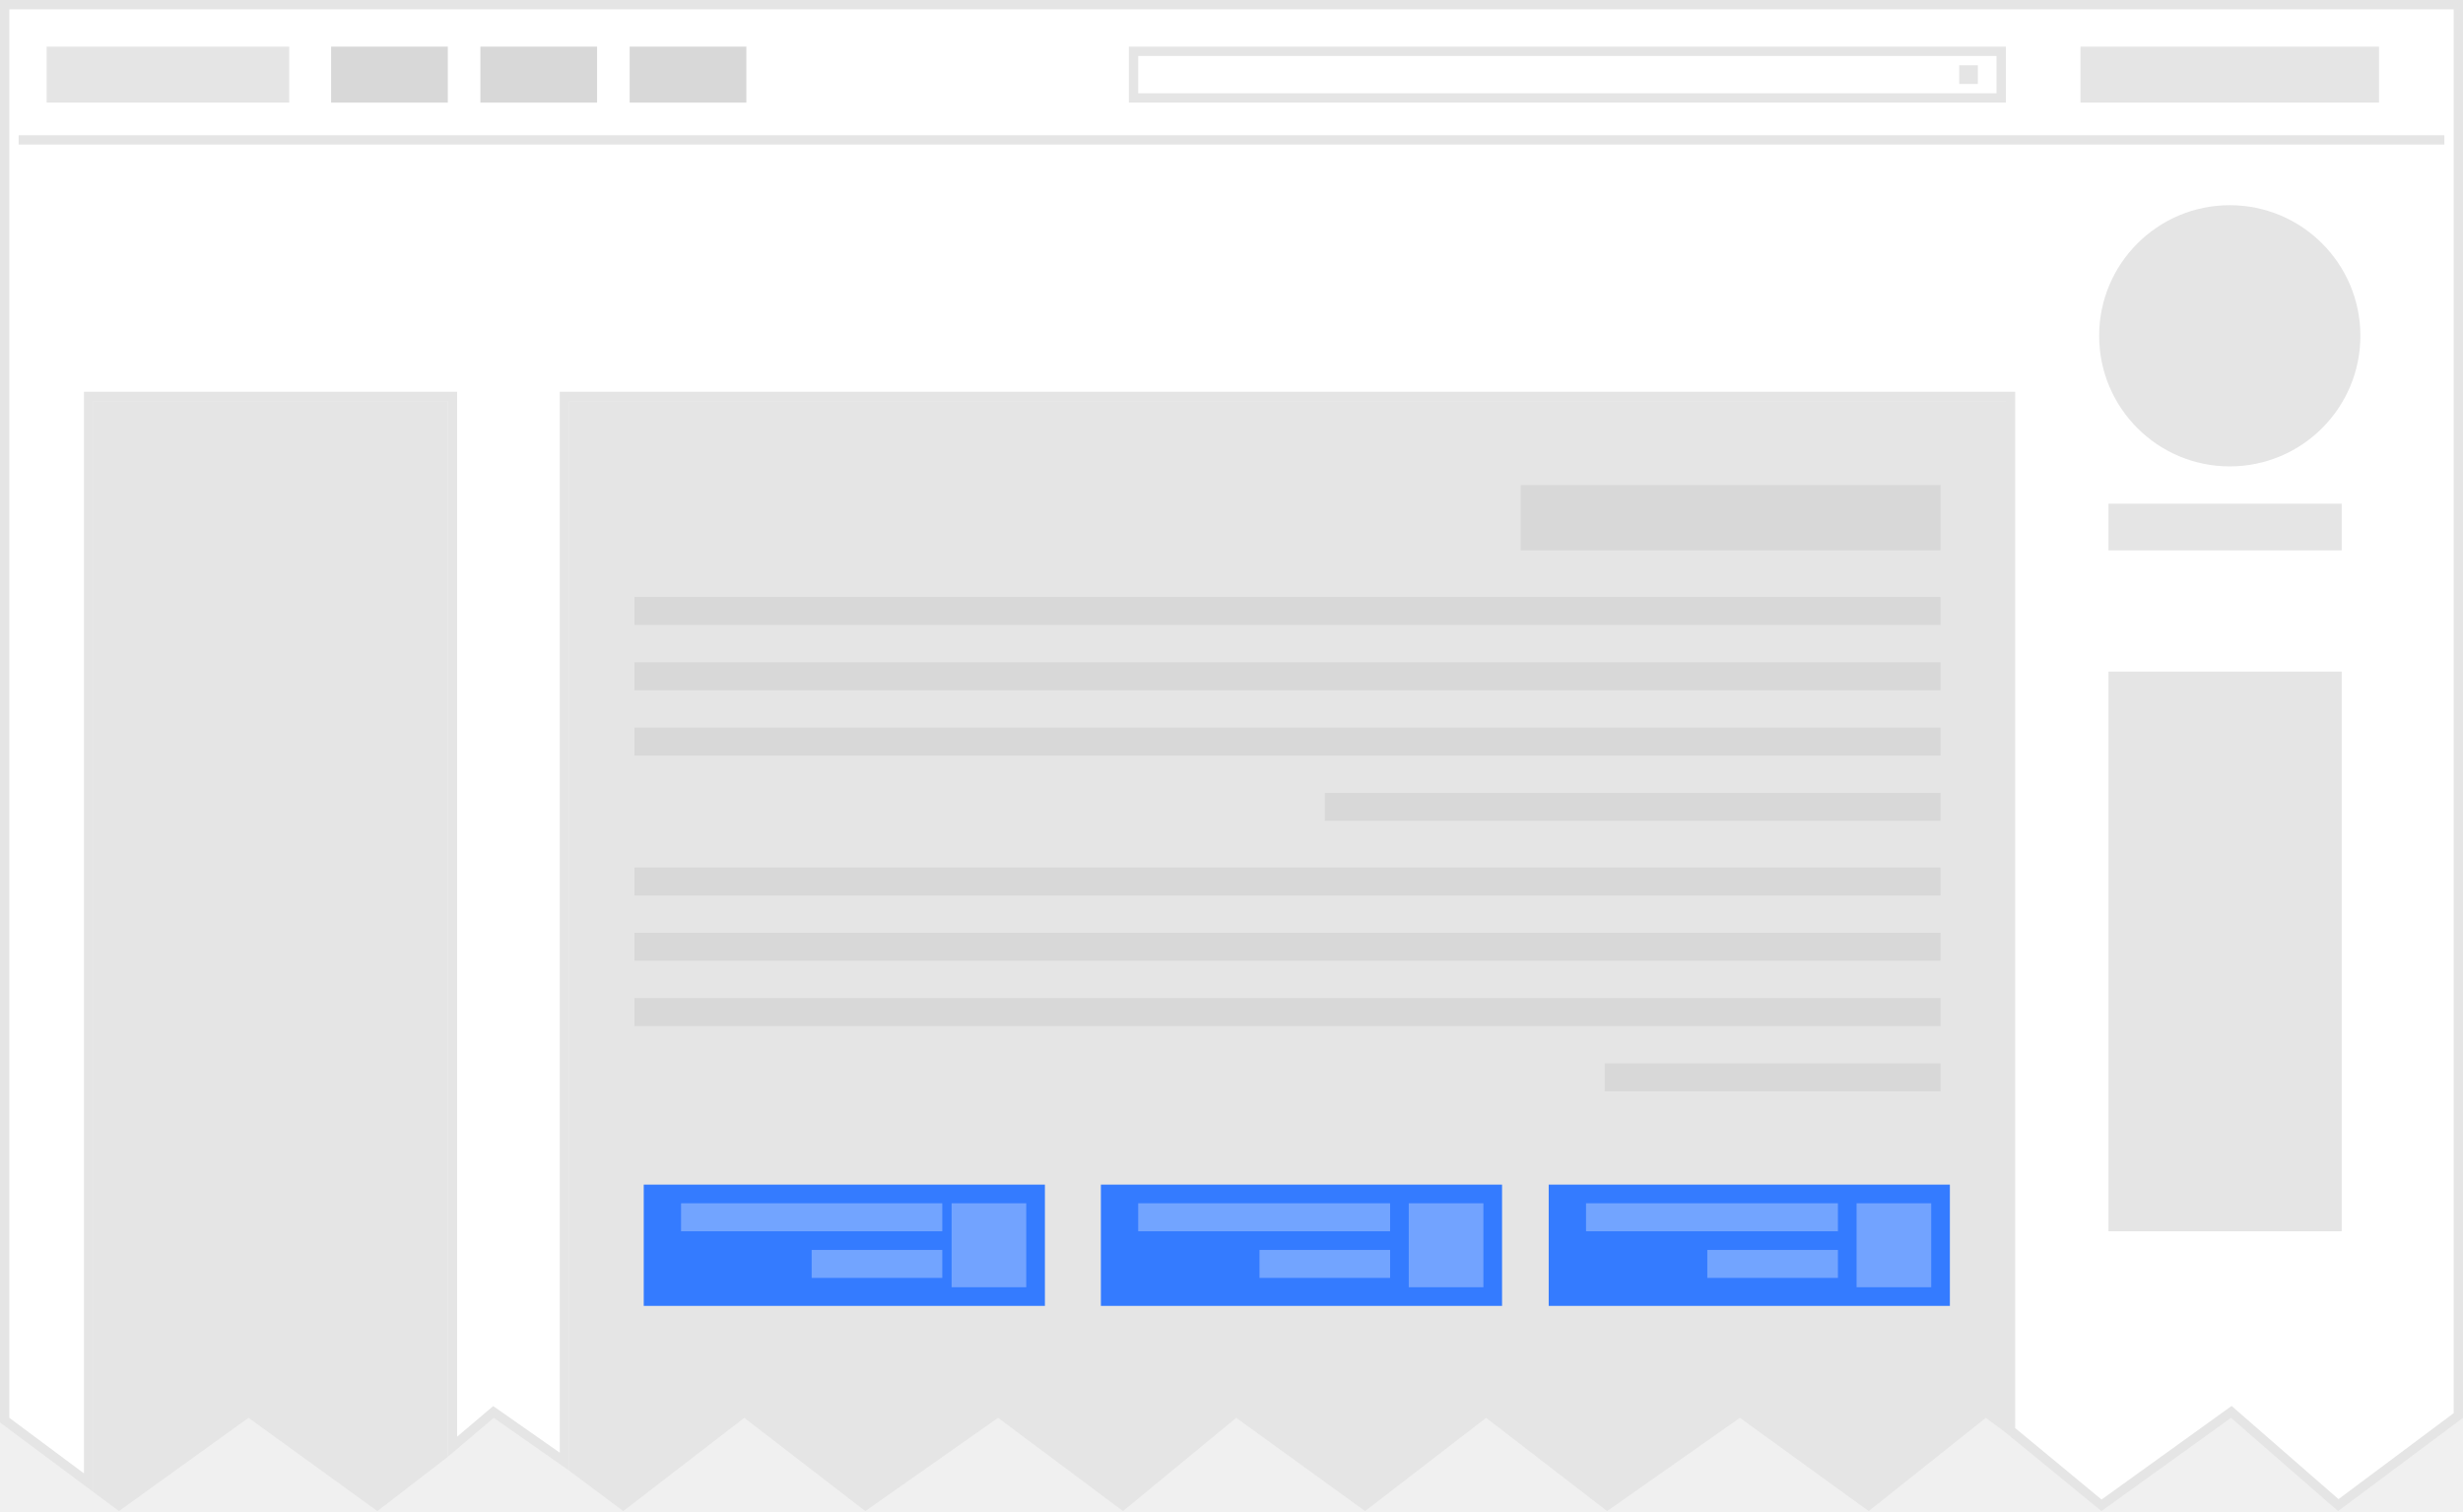
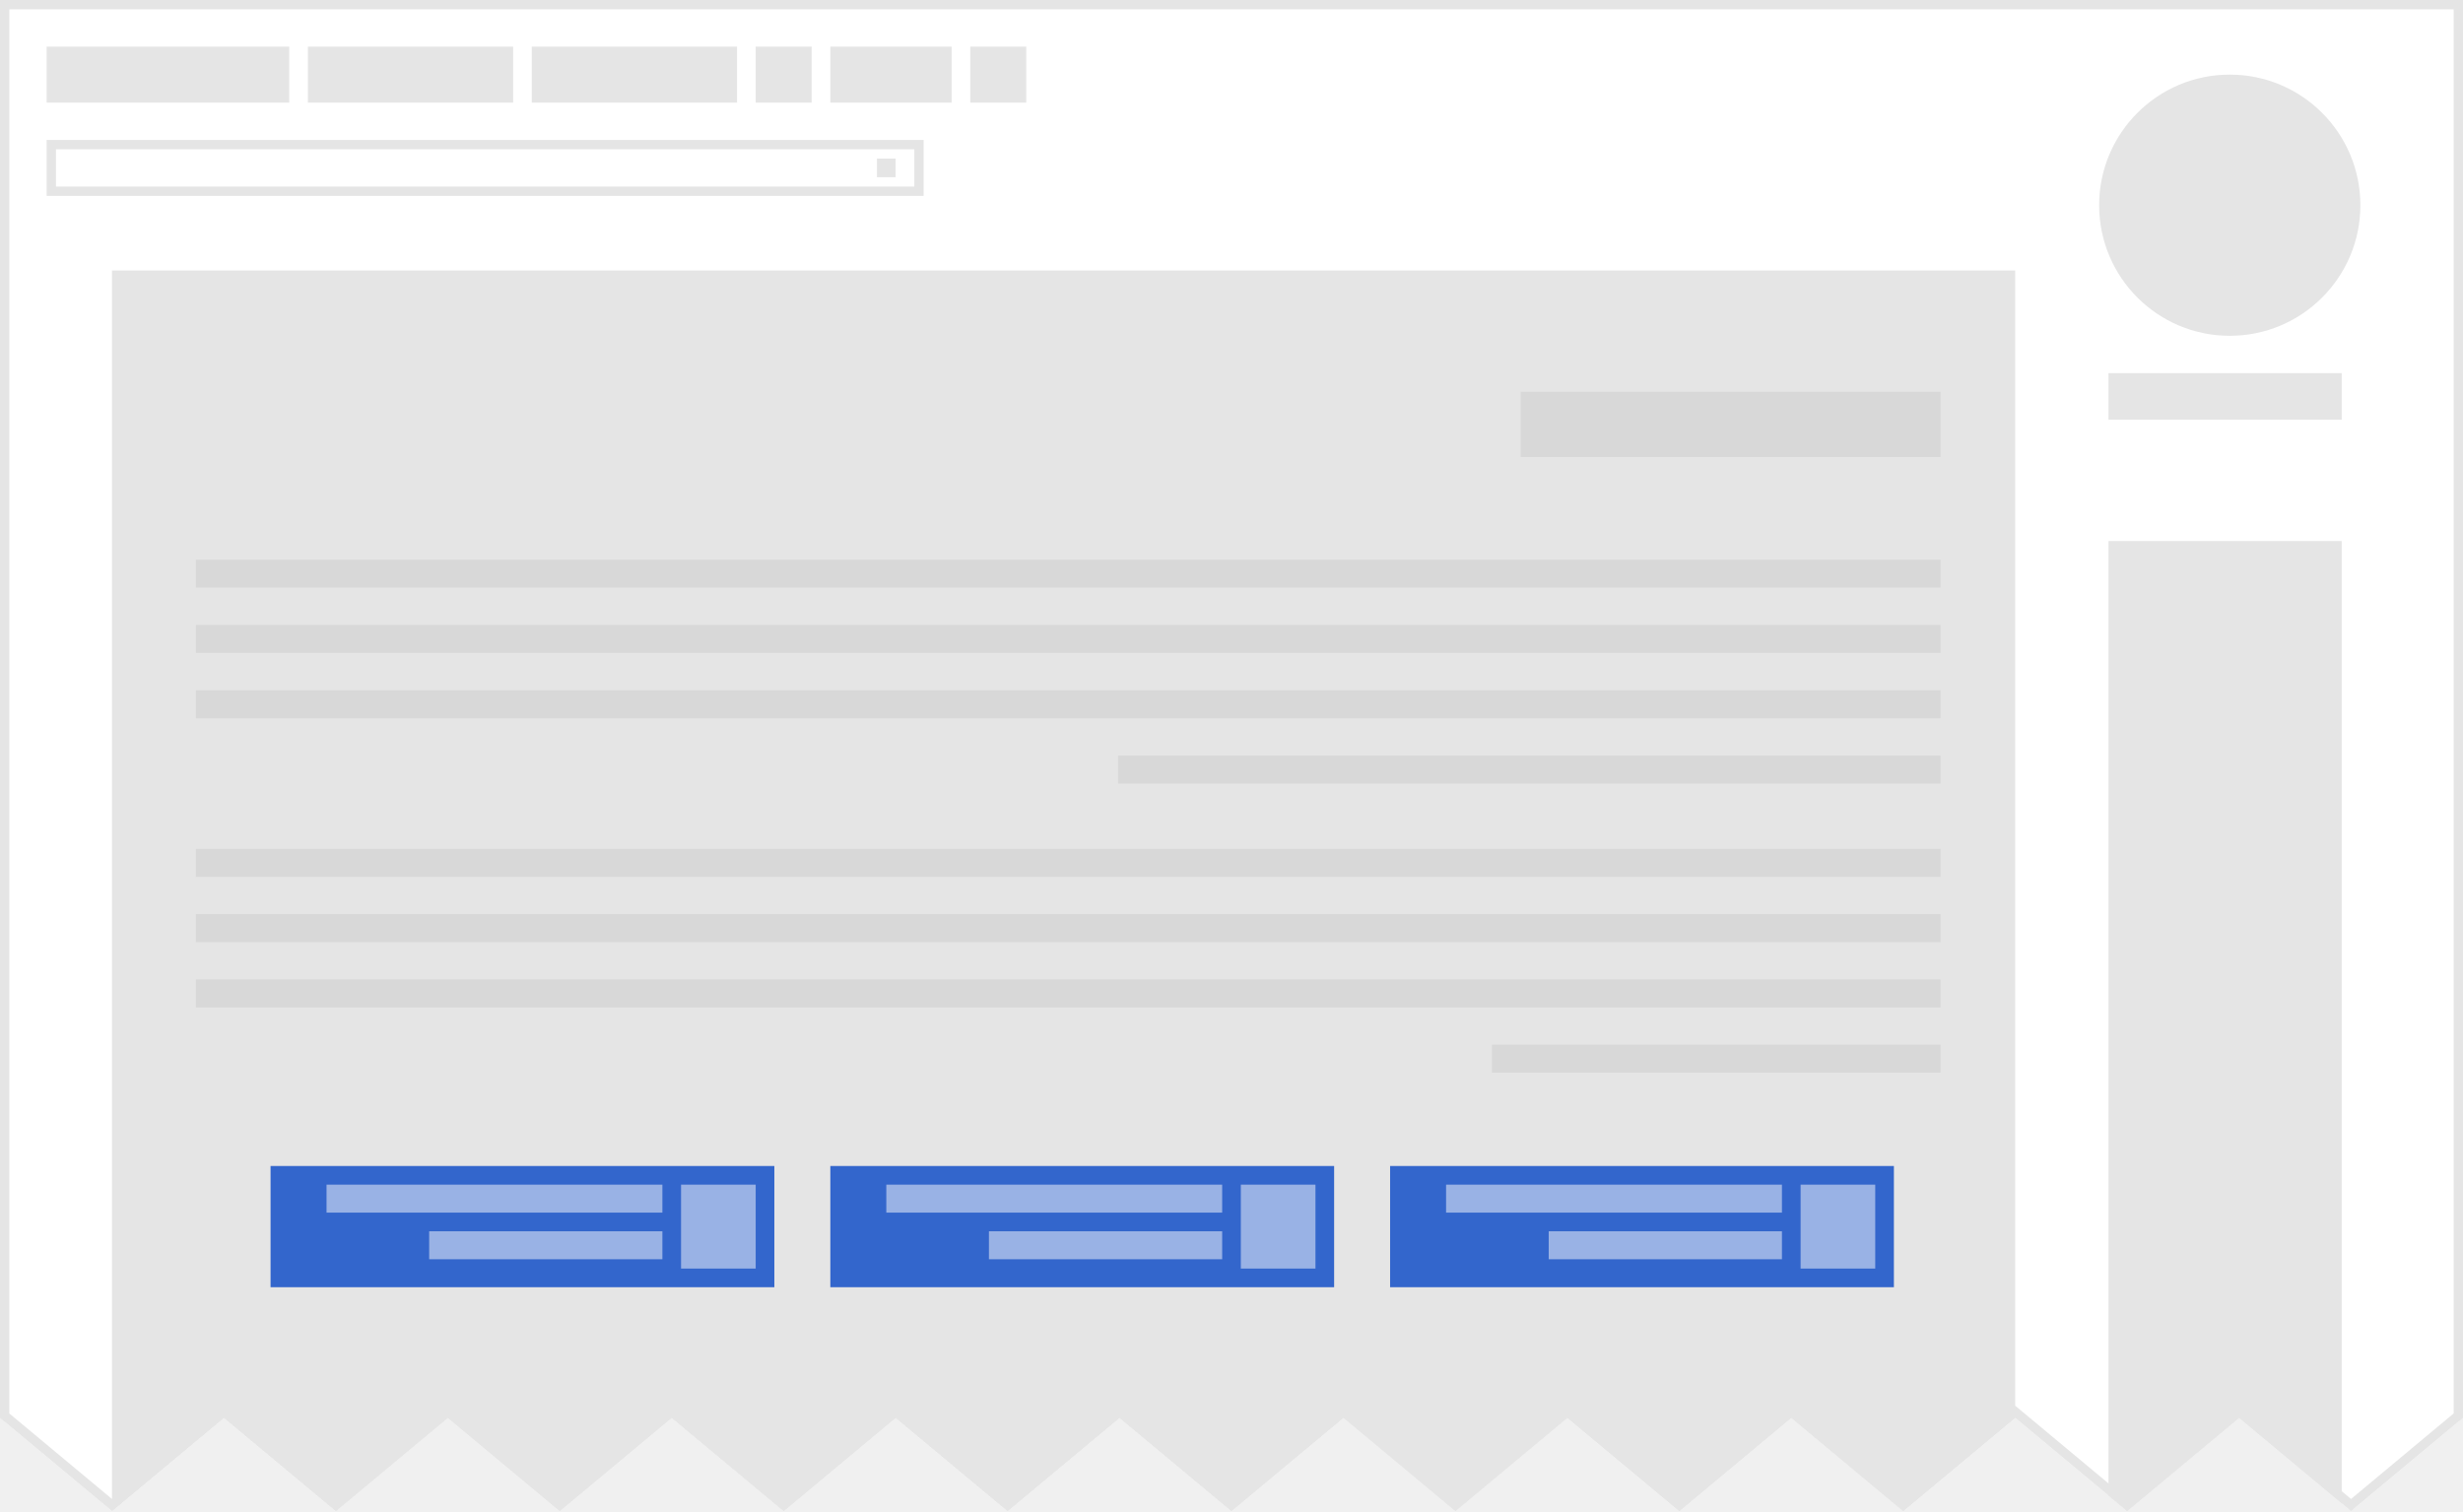
- <svg xmlns="http://www.w3.org/2000/svg" width="264px" height="162px" viewBox="0 0 264 162" version="1.1">
-   <defs />
-   <g id="Page-1" stroke="none" stroke-width="1" fill="none" fill-rule="evenodd">
-     <g id="Group" transform="translate(132, 81) scale(-1, 1) translate(-132, -81) ">
-       <g id="Shape">
-         <path d="M24.833,151.362 L13.366,161.357 L0.5,151.749 L0.5,0.5 L263.5,0.5 L263.5,152.249 L254.5,158.954 L254.5,42.5 L215.5,42.5 L215.5,155.1 L211.107,151.369 L203.5,156.699 L203.5,42.5 L48.5,42.5 L48.5,153.349 L38.749,161.38 L24.833,151.362 L24.833,151.362 Z" fill="#FFFFFF" />
-         <path d="M263,1 L263,151.998 L255,157.958 L255,43 L255,42 L254,42 L216,42 L215,42 L215,43 L215,154.019 L211.726,151.24 L211.137,150.741 L210.504,151.181 L204,155.738 L204,43 L204,42 L203,42 L49,42 L48,42 L48,43 L48,153.099 L38.743,160.76 L25.448,151.191 L24.804,150.726 L24.206,151.247 L13.342,160.717 L1,151.499 L1,1 L263,1 L263,1 L263,1 Z M264,0 L0,0 L0,152 L13.391,162 L24.864,152 L38.755,162 L49,153.6 L49,43 L203,43 L203,157.66 L211.078,152 L216,156.18 L216,43 L254,43 L254,159.95 L264,152.5 L264,0 L264,0 L264,0 L264,0 L264,0 Z" fill="#E5E5E5" />
+ <svg xmlns="http://www.w3.org/2000/svg" xmlns:xlink="http://www.w3.org/1999/xlink" width="264" height="162" viewBox="0 0 264 162" id="svg2">
+   <defs id="defs78">
+     <clipPath id="jagged-edge">
+       <path id="path4215" d="M0 0v152l12 10 12-10 12 10 12-10 12 10 12-10 12 10 12-10 12 10 12-10 12 10 12-10 12 10 12-10 12 10 12-10 12 10 12-10 12 10 12-10 12 10 12-10V0z" />
+     </clipPath>
+   </defs>
+   <g transform="matrix(-1 0 0 1 264 0)" id="screenshot" clip-path="url(#jagged-edge)">
+     <path d="M263.5 162.25l-263-.5V.5h263z" id="background" fill="#fff" />
+     <path d="M252 162.496V29H48v133.496z" id="article" fill="#e5e5e5" />
+     <path d="M11 22c0-7.732 6.268-14 14-14s14 6.268 14 14-6.268 14-14 14-14-6.268-14-14z" id="logo" fill="#e5e5e5" />
+     <path d="M38 163.807V58H13v105.807h25z" id="sidebar" fill="#e5e5e5" />
+     <g id="personal-tools" fill="#e5e5e5">
+       <path id="path4223" d="M233 5h26v6h-26V5zm-24 0h22v6h-22zm-24 0h22v6h-22zm-23 0h13v6h-13zm15 0h6v6h-6zm-23 0h6v6h-6z" />
+     </g>
+     <g id="search" fill="#e5e5e5">
+       <path d="M258 16v4h-92v-4h92m1-1h-94v6h94v-6z" id="path5717" />
+       <path d="M168 17h2v2h-2z" id="icon" />
+     </g>
+     <path d="M38 45v-5H13v5h25z" id="sitename" fill="#e5e5e5" />
+     <path id="border" d="M0 0v162h264V0zm1 1h262v150.533l-11 9.166-12-10-12 10-12-10-12 10-12-10-12 10-12-10-12 10-12-10-12 10-12-10-12 10-12-10-12 10-12-10-12 10-12-10-12 10-12-10-12 10-11-9.168z" fill="#e5e5e5" />
+     <g id="read-more-cards">
+       <g id="card" transform="translate(63 125)">
+         <g id="g4871">
+           <path id="Rectangle-7" fill="#36c" d="M0 0h54v13H0z" transform="translate(-2)" />
+           <path id="Rectangle-4" fill="#fff" fill-opacity=".498" d="M2 2h8v9H2z" transform="translate(-2)" />
+           <path id="Rectangle-5" fill="#fff" fill-opacity=".498" d="M12 2h36v3H12z" transform="translate(-2)" />
+           <path id="Rectangle-5-Copy" fill="#fff" fill-opacity=".498" d="M12 7h25v3H12z" transform="translate(-2)" />
+         </g>
+         <use height="100%" width="100%" transform="translate(60)" id="use4877" xlink:href="#g4871" />
+         <use height="100%" width="100%" transform="translate(120)" id="use4881" xlink:href="#g4871" />
      </g>
-       <path d="M203,157.66 L203,43 L49,43 L49,153.6 L51.145,152 L63.7,162 L77.509,152 L91.738,162 L104.71,152 L117.683,162 L131.494,152 L143.63,162 L157.021,152 L171.25,162 L184.222,152 L197.196,162 L203,157.66 L203,157.66 L203,157.66 L203,157.66 L203,157.66 Z" id="Shape" fill="#E5E5E5" />
-       <path d="M11,36 C11,28.268 17.268,22 25,22 C32.732,22 39,28.268 39,36 C39,43.732 32.732,50 25,50 C17.268,50 11,43.732 11,36 C11,36 11,43.732 11,36 L11,36 L11,36 L11,36 Z" id="Shape" fill="#E5E5E5" />
-       <path d="M254,159.95 L254,43 L216,43 L216,156.18 L223.551,162 L237.362,152 L251.253,162 L254,159.95 L254,159.95 L254,159.95 L254,159.95 L254,159.95 Z" id="Shape" fill="#E5E5E5" />
-       <path d="M38,132 L38,72 L13,72 L13,132 L38,132 L38,132 L38,132 L38,132 L38,132 Z" id="Shape" fill="#E5E5E5" />
-       <path d="M233,5 L259,5 L259,11 L233,11 L233,5 L233,5 L233,5 L233,5 L233,5 Z" id="Shape" fill="#E5E5E5" />
-       <path d="M142,6 L142,10 L50,10 L50,6 L142,6 L142,6 L142,6 Z M143,5 L49,5 L49,11 L143,11 L143,5 L143,5 L143,5 L143,5 L143,5 Z" id="Shape" fill="#E5E5E5" />
-       <rect id="Rectangle-path" fill="#E5E5E5" x="9" y="5" width="32" height="6" />
-       <path d="M2,15 L262,15" id="Shape" stroke="#E5E5E5" fill="#E5E5E5" />
-       <rect id="Rectangle-path" fill="#E5E5E5" x="52" y="7" width="2" height="2" />
-       <path d="M38,59 L38,54 L13,54 L13,59 L38,59 L38,59 L38,59 L38,59 L38,59 Z" id="Shape" fill="#E5E5E5" />
-       <path d="M228.51,5 L228.51,11 L216,11 L216,5 L228.51,5 L228.51,5 Z" id="Shape" fill="#D8D8D8" />
-       <path d="M212.51,5 L212.51,11 L200,11 L200,5 L212.51,5 L212.51,5 Z" id="Shape" fill="#D8D8D8" />
-       <path d="M196.51,5 L196.51,11 L184,11 L184,5 L196.51,5 L196.51,5 Z" id="Shape" fill="#D8D8D8" />
    </g>
-     <g id="Group" transform="translate(138.5, 96) scale(-1, 1) translate(-138.5, -96) translate(68, 52)">
-       <g id="read-more-cards" transform="translate(0, 75)">
-         <g id="card">
-           <rect id="Rectangle-7" fill="#347BFF" x="0" y="0" width="43" height="13" />
-           <rect id="Rectangle-4" fill="#72A3FF" x="2" y="2" width="8" height="9" />
-           <rect id="Rectangle-5" fill="#72A4FF" x="12" y="2" width="27" height="3" />
-           <rect id="Rectangle-5-Copy" fill="#72A4FF" x="12" y="7" width="14" height="3" />
-         </g>
-         <g id="card-copy" transform="translate(48, 0)">
-           <rect id="Rectangle-7" fill="#347BFF" x="0" y="0" width="43" height="13" />
-           <rect id="Rectangle-4" fill="#72A3FF" x="2" y="2" width="8" height="9" />
-           <rect id="Rectangle-5" fill="#72A4FF" x="12" y="2" width="27" height="3" />
-           <rect id="Rectangle-5-Copy" fill="#72A4FF" x="12" y="7" width="14" height="3" />
-         </g>
-         <g id="card-copy-2" transform="translate(97, 0)">
-           <rect id="Rectangle-7" fill="#347BFF" x="0" y="0" width="43" height="13" />
-           <rect id="Rectangle-4" fill="#72A3FF" x="2" y="2" width="8" height="9" />
-           <rect id="Rectangle-5" fill="#72A4FF" x="11" y="2" width="28" height="3" />
-           <rect id="Rectangle-5-Copy" fill="#72A4FF" x="11" y="7" width="14" height="3" />
-         </g>
-       </g>
-       <rect id="title" fill="#D8D8D8" x="1" y="0" width="45" height="7" />
-       <g id="para" transform="translate(1, 12)" fill="#D8D8D8">
-         <rect id="Rectangle-15-Copy" x="0" y="0" width="140" height="3" />
-         <rect id="Rectangle-15-Copy-2" x="0" y="7" width="140" height="3" />
-         <rect id="Rectangle-15-Copy-3" x="0" y="14" width="140" height="3" />
-         <rect id="Rectangle-15-Copy-4" x="0" y="21" width="66" height="3" />
-       </g>
-       <g id="para" transform="translate(1, 41)" fill="#D8D8D8">
-         <rect id="Rectangle-15-Copy" x="0" y="0" width="140" height="3" />
-         <rect id="Rectangle-15-Copy-2" x="0" y="7" width="140" height="3" />
-         <rect id="Rectangle-15-Copy-3" x="0" y="14" width="140" height="3" />
-         <rect id="Rectangle-15-Copy-4" x="0" y="21" width="36" height="3" />
-       </g>
+     <path id="title" fill="#d8d8d8" d="M56 42h45v7H56z" />
+     <g id="para" fill="#d8d8d8">
+       <path id="Rectangle-15-Copy" d="M0 0h140v3H0z" transform="matrix(1.3357 0 0 1 56 60)" />
+       <path id="Rectangle-15-Copy-2" d="M0 7h140v3H0z" transform="matrix(1.3357 0 0 1 56 60)" />
+       <path id="Rectangle-15-Copy-3" d="M0 14h140v3H0z" transform="matrix(1.3357 0 0 1 56 60)" />
+       <path id="Rectangle-15-Copy-4" d="M0 21h66v3H0z" transform="matrix(1.3357 0 0 1 56 60)" />
+     </g>
+     <g id="g72" fill="#d8d8d8">
+       <path id="rect74" d="M0 0h140v3H0z" transform="matrix(1.3357 0 0 1 56 91)" />
+       <path id="rect76" d="M0 7h140v3H0z" transform="matrix(1.3357 0 0 1 56 91)" />
+       <path id="rect78" d="M0 14h140v3H0z" transform="matrix(1.3357 0 0 1 56 91)" />
+       <path id="rect80" d="M0 21h36v3H0z" transform="matrix(1.3357 0 0 1 56 91)" />
    </g>
  </g>
</svg>
